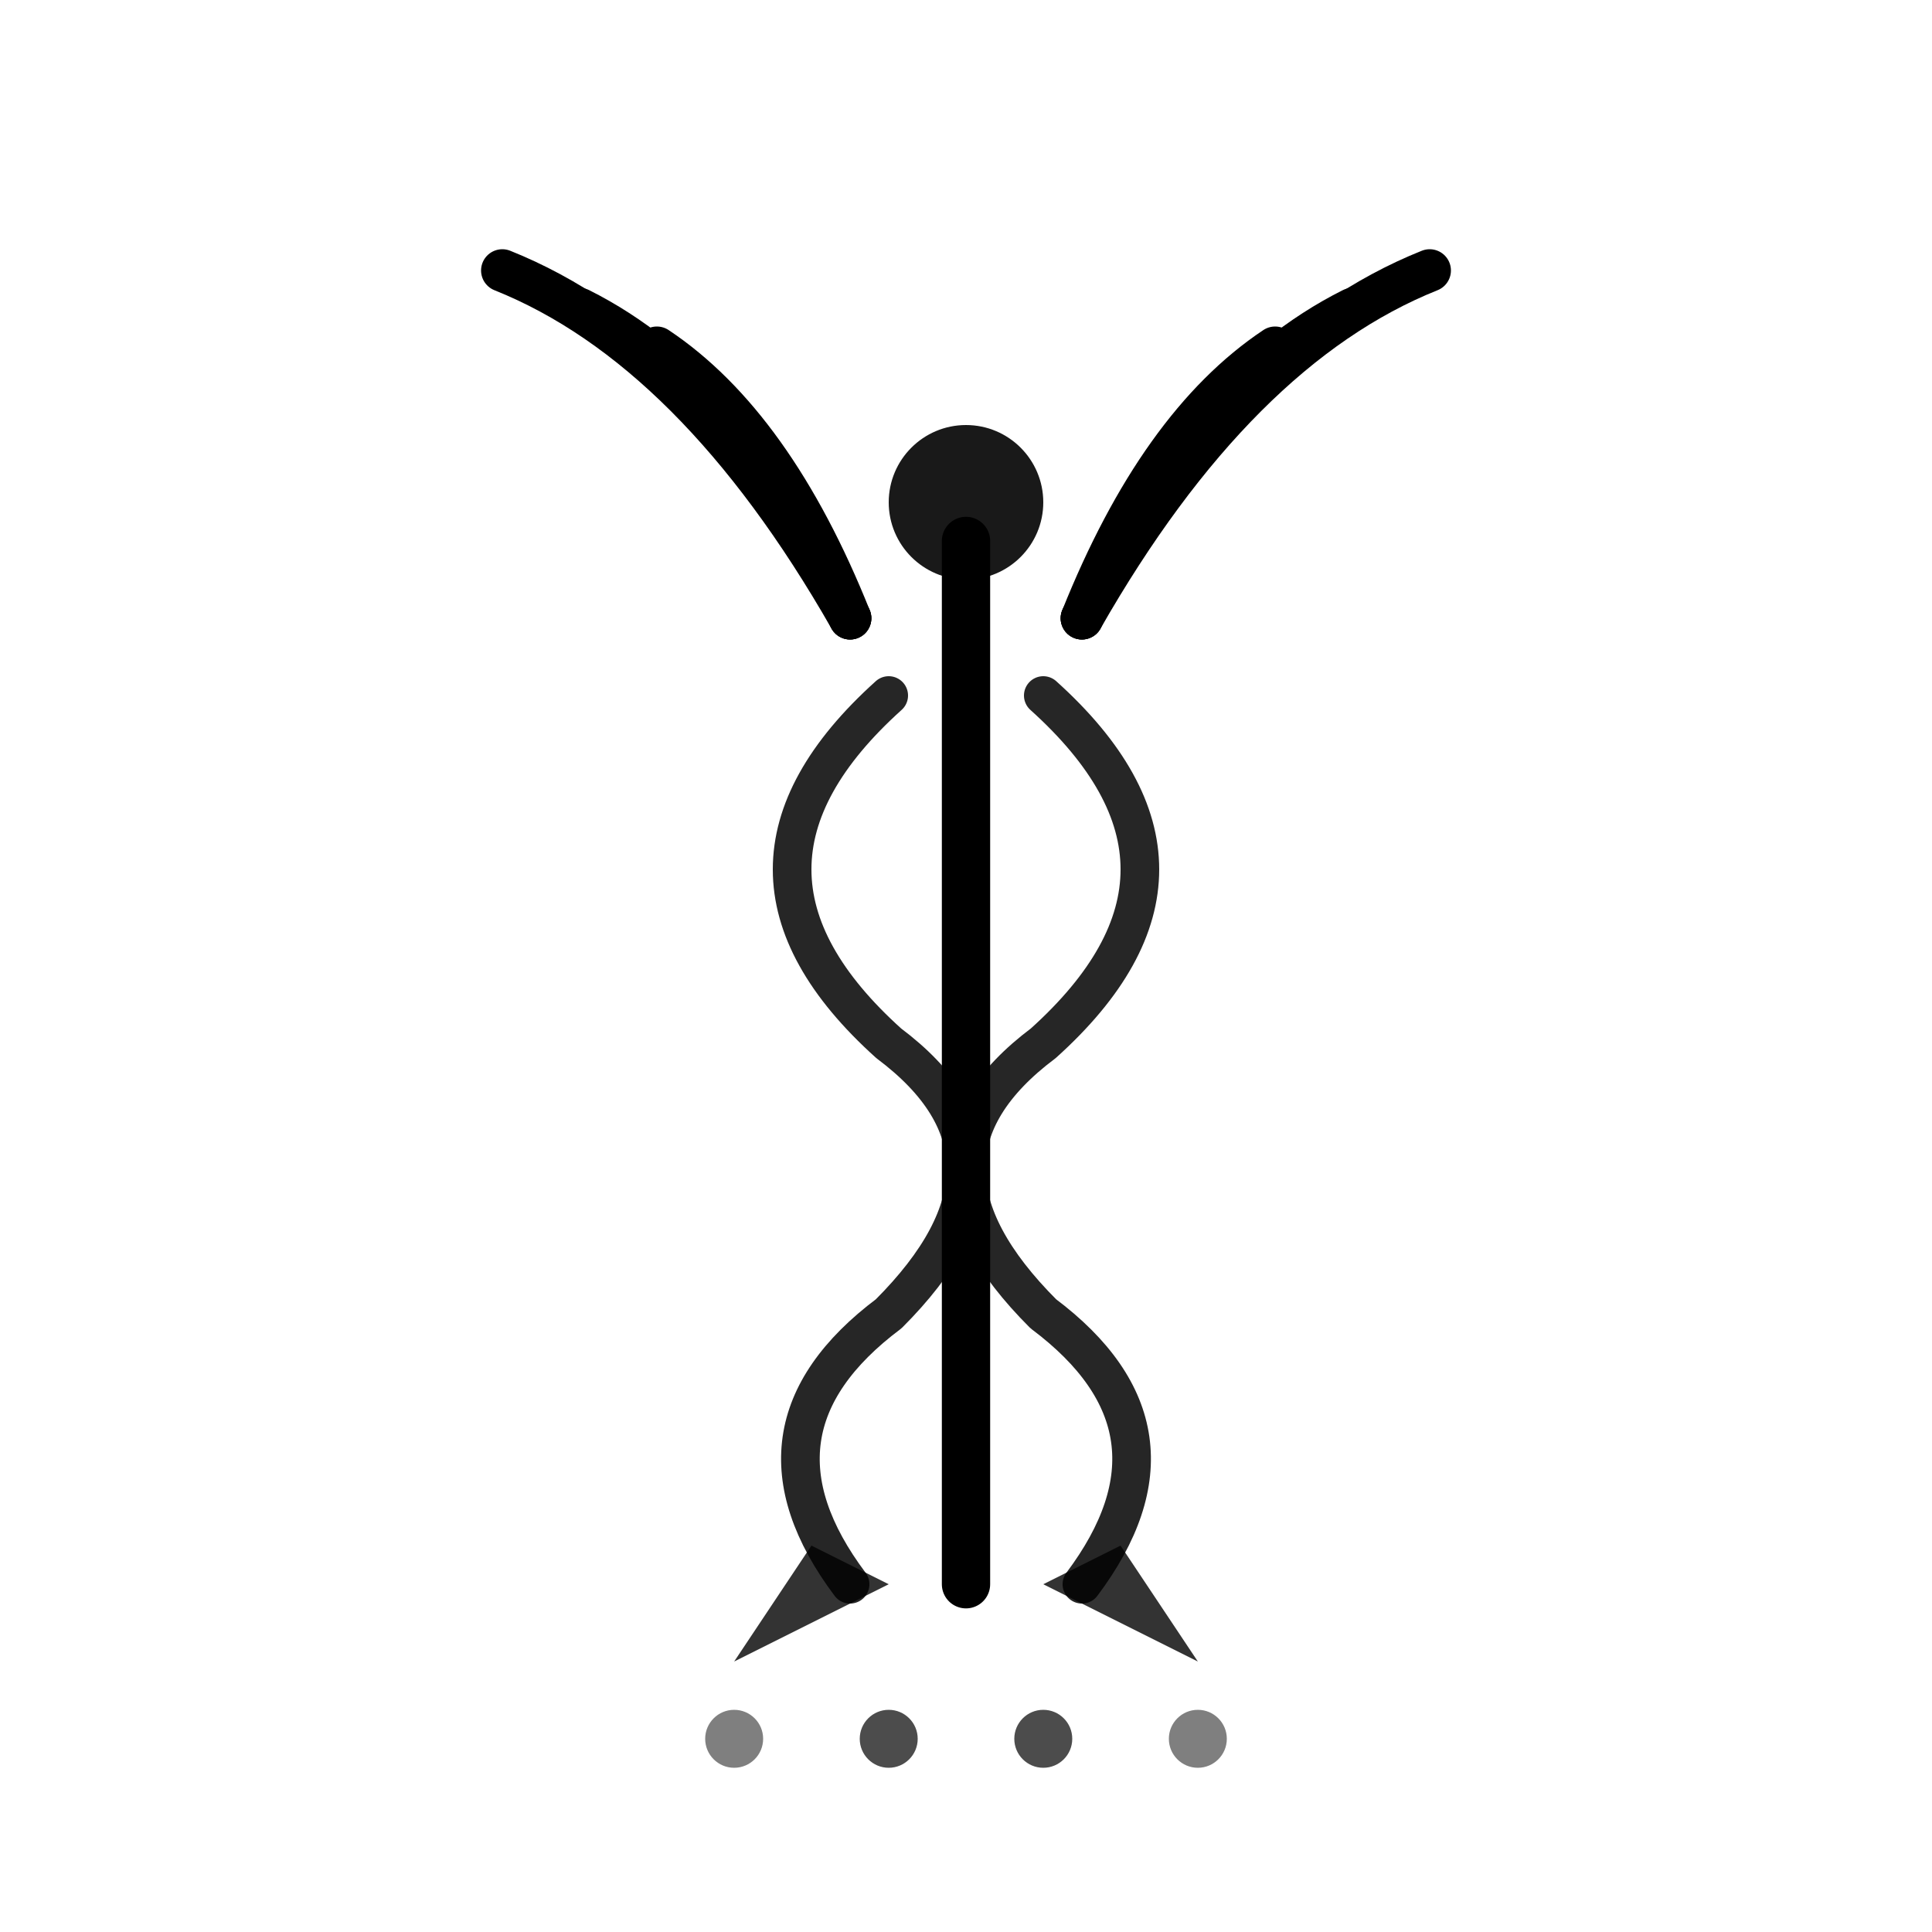
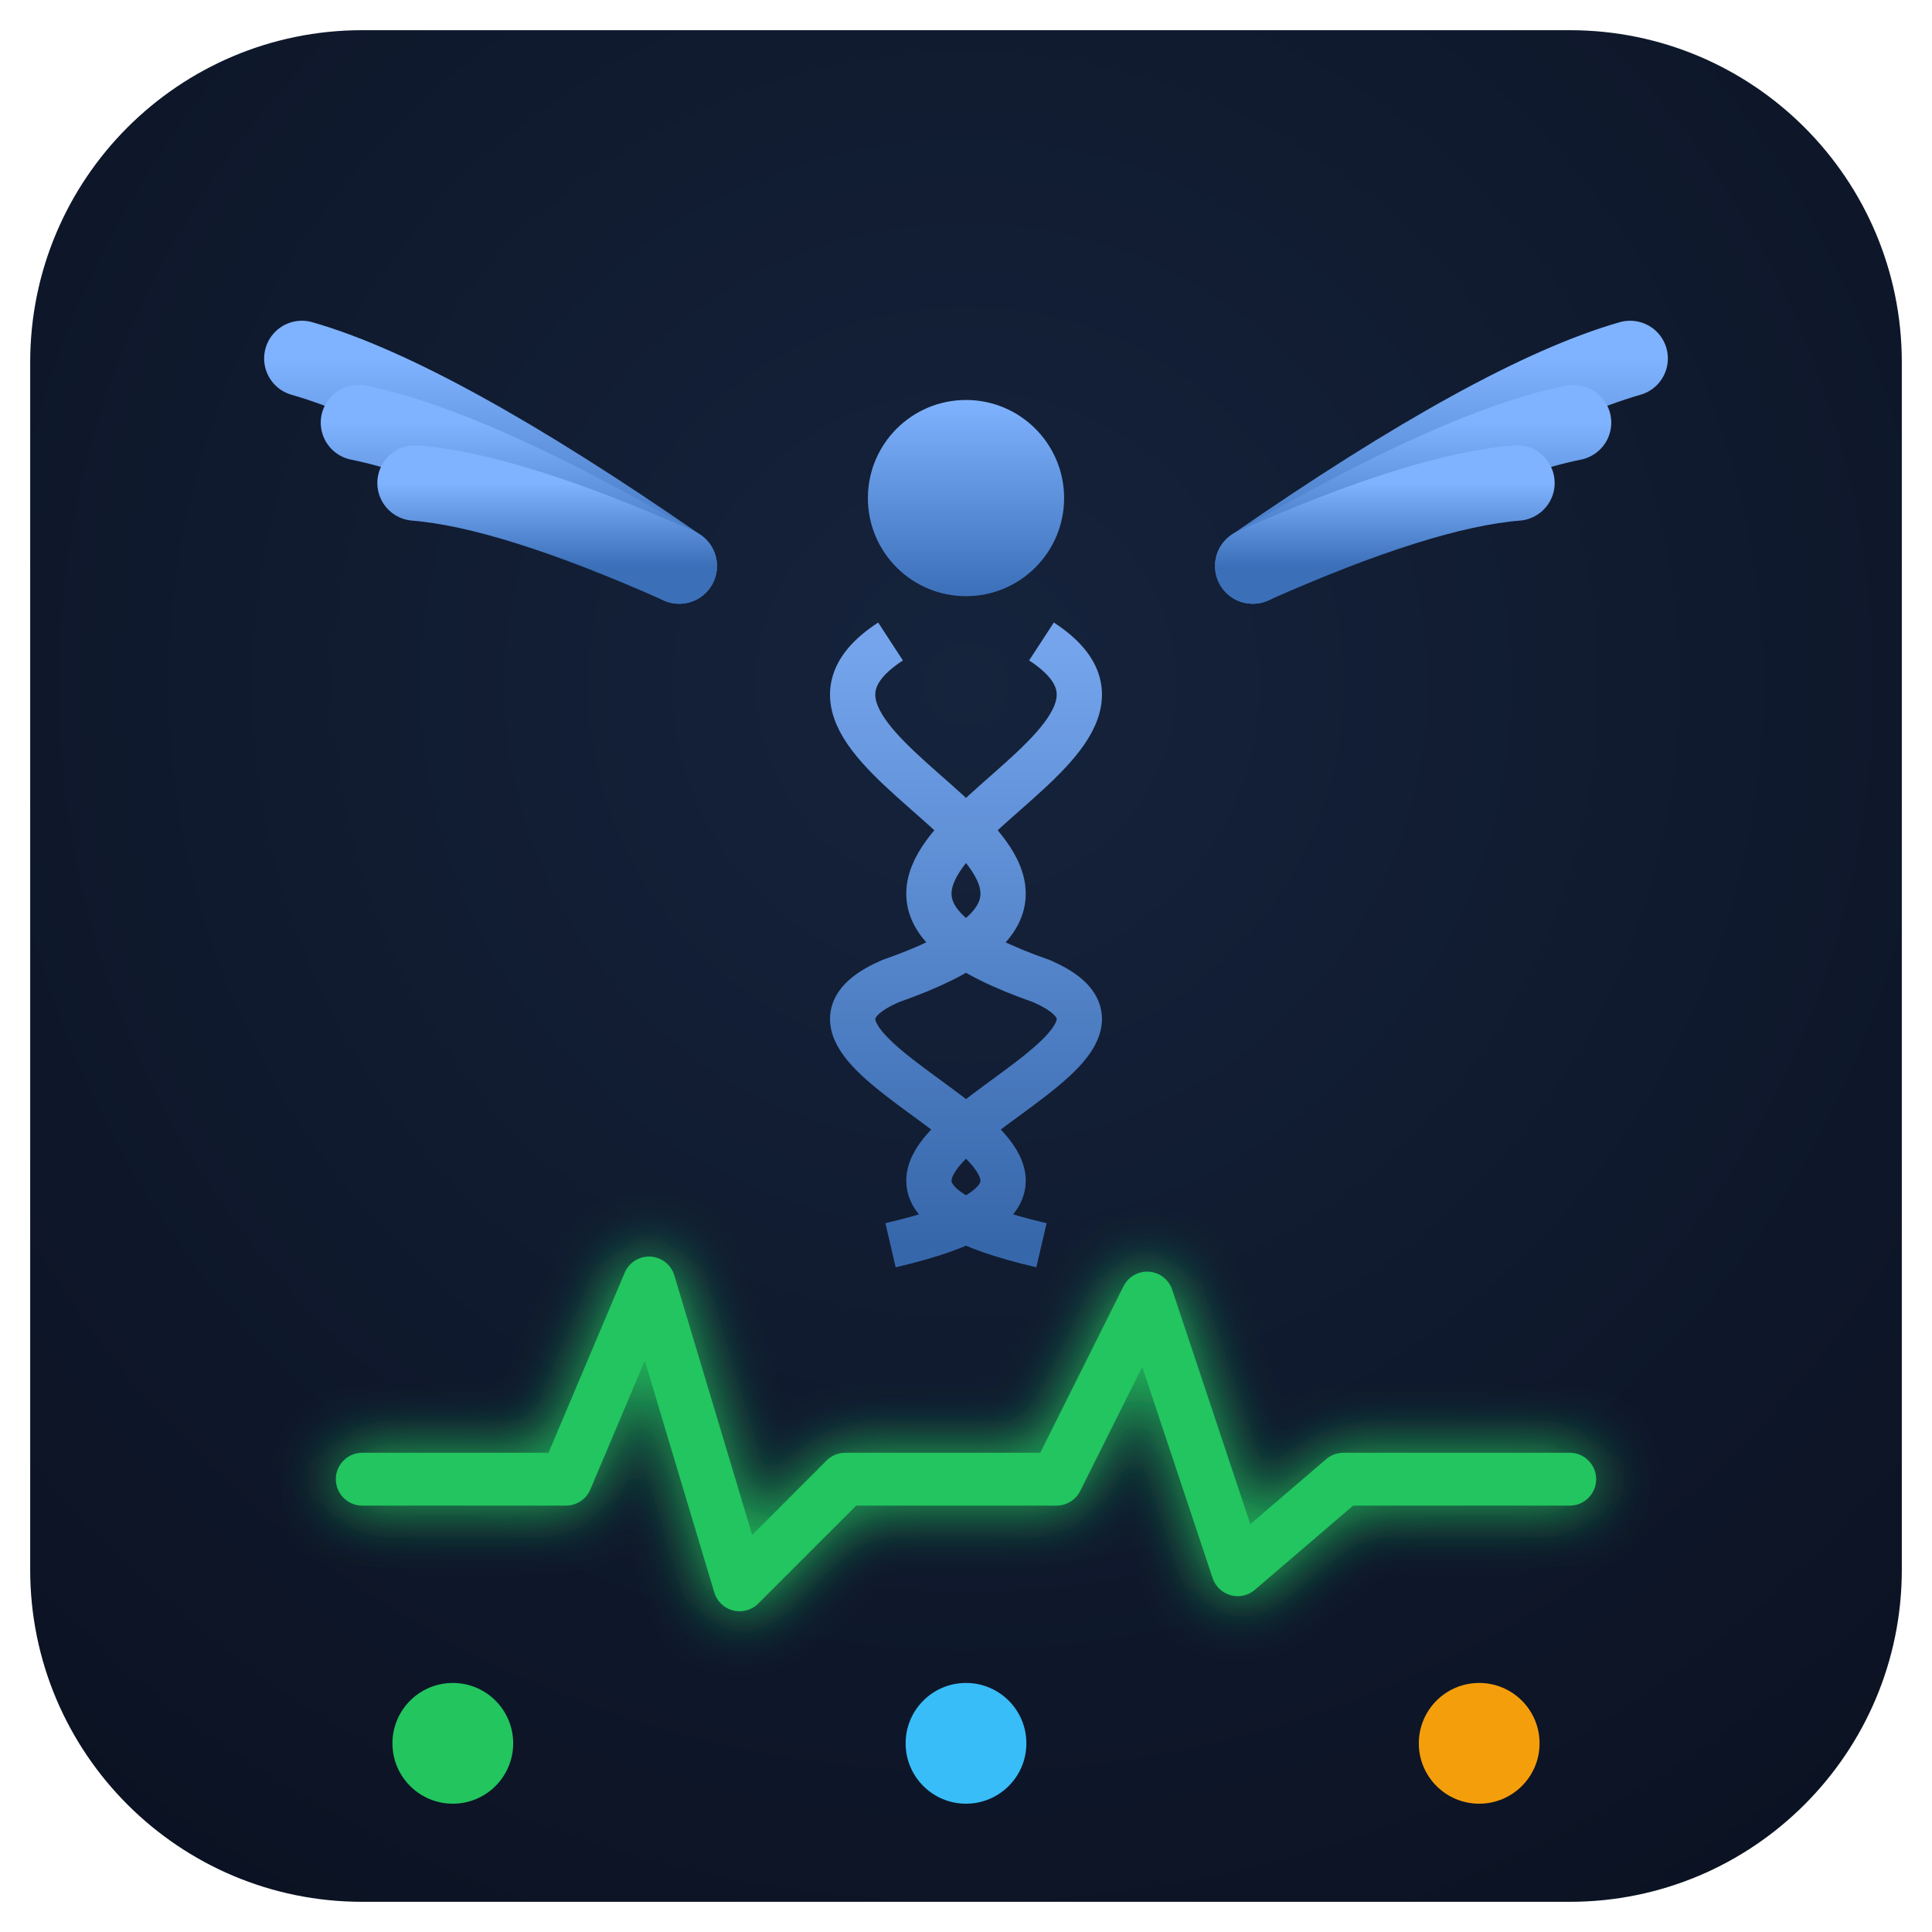
- <svg xmlns="http://www.w3.org/2000/svg" viewBox="0 0 100 100" fill="none">
-   <g stroke="currentColor" stroke-width="2.2" stroke-linecap="round" stroke-linejoin="round" fill="none">
-     <path d="M44 32 Q36 18 26 14" />
-     <path d="M44 32 Q38 20 30 16" />
-     <path d="M44 32 Q40 22 34 18" />
-     <path d="M56 32 Q64 18 74 14" />
-     <path d="M56 32 Q62 20 70 16" />
-     <path d="M56 32 Q60 22 66 18" />
+ <svg xmlns="http://www.w3.org/2000/svg" viewBox="0 0 512 512">
+   <defs>
+     <radialGradient id="bg" cx="50%" cy="35%" r="85%">
+       <stop offset="0%" stop-color="#15233c" />
+       <stop offset="100%" stop-color="#0a101f" />
+     </radialGradient>
+     <linearGradient id="cad" x1="0" y1="0" x2="0" y2="1">
+       <stop offset="0%" stop-color="#7fb3ff" />
+       <stop offset="100%" stop-color="#3b6fb8" />
+     </linearGradient>
+     <filter id="glow" x="-40%" y="-40%" width="180%" height="180%">
+       <feGaussianBlur stdDeviation="8" result="b" />
+       <feMerge>
+         <feMergeNode in="b" />
+         <feMergeNode in="SourceGraphic" />
+       </feMerge>
+     </filter>
+   </defs>
+   <rect x="8" y="8" width="496" height="496" rx="88" fill="url(#bg)" />
+   <g stroke="url(#cad)" stroke-width="20" stroke-linecap="round" stroke-linejoin="round" fill="none">
+     <path d="M180 150 Q115 105 80 95" />
+     <path d="M180 150 Q125 118 95 112" />
+     <path d="M180 150 Q135 130 110 128" />
+     <path d="M332 150 Q397 105 432 95" />
+     <path d="M332 150 Q387 118 417 112" />
+     <path d="M332 150 Q377 130 402 128" />
+     <line x1="256" y1="150" x2="256" y2="340" />
+     <circle cx="256" cy="132" r="26" fill="url(#cad)" stroke="none" />
  </g>
-   <line x1="50" y1="28" x2="50" y2="82" stroke="currentColor" stroke-width="2.5" stroke-linecap="round" />
-   <circle cx="50" cy="26" r="4" fill="currentColor" opacity="0.9" />
-   <g stroke="currentColor" stroke-width="2.0" stroke-linecap="round" stroke-linejoin="round" fill="none">
-     <path d="M46 36 Q36 45 46 54 Q54 60 46 68 Q38 74 44 82" opacity="0.85" />
-     <path d="M54 36 Q64 45 54 54 Q46 60 54 68 Q62 74 56 82" opacity="0.85" />
+   <g stroke="url(#cad)" stroke-width="12" fill="none" opacity="0.9">
+     <path d="M236 170 C190 200 322 230 236 260 C190 280 322 310 236 330" />
+     <path d="M276 170 C322 200 190 230 276 260 C322 280 190 310 276 330" />
  </g>
-   <polygon points="42,80 38,86 46,82" fill="currentColor" opacity="0.8" />
-   <polygon points="58,80 62,86 54,82" fill="currentColor" opacity="0.8" />
-   <circle cx="38" cy="90" r="1.5" fill="currentColor" opacity="0.5" />
-   <circle cx="46" cy="90" r="1.5" fill="currentColor" opacity="0.7" />
-   <circle cx="54" cy="90" r="1.5" fill="currentColor" opacity="0.7" />
-   <circle cx="62" cy="90" r="1.5" fill="currentColor" opacity="0.5" />
+   <polyline points="96,392 150,392 172,340 196,420 224,392 280,392 304,344 328,416 356,392 416,392" fill="none" stroke="#22c55e" stroke-width="14" stroke-linecap="round" stroke-linejoin="round" filter="url(#glow)" />
+   <circle cx="120" cy="462" r="16" fill="#22c55e" />
+   <circle cx="256" cy="462" r="16" fill="#38bdf8" />
+   <circle cx="392" cy="462" r="16" fill="#f59e0b" />
</svg>
